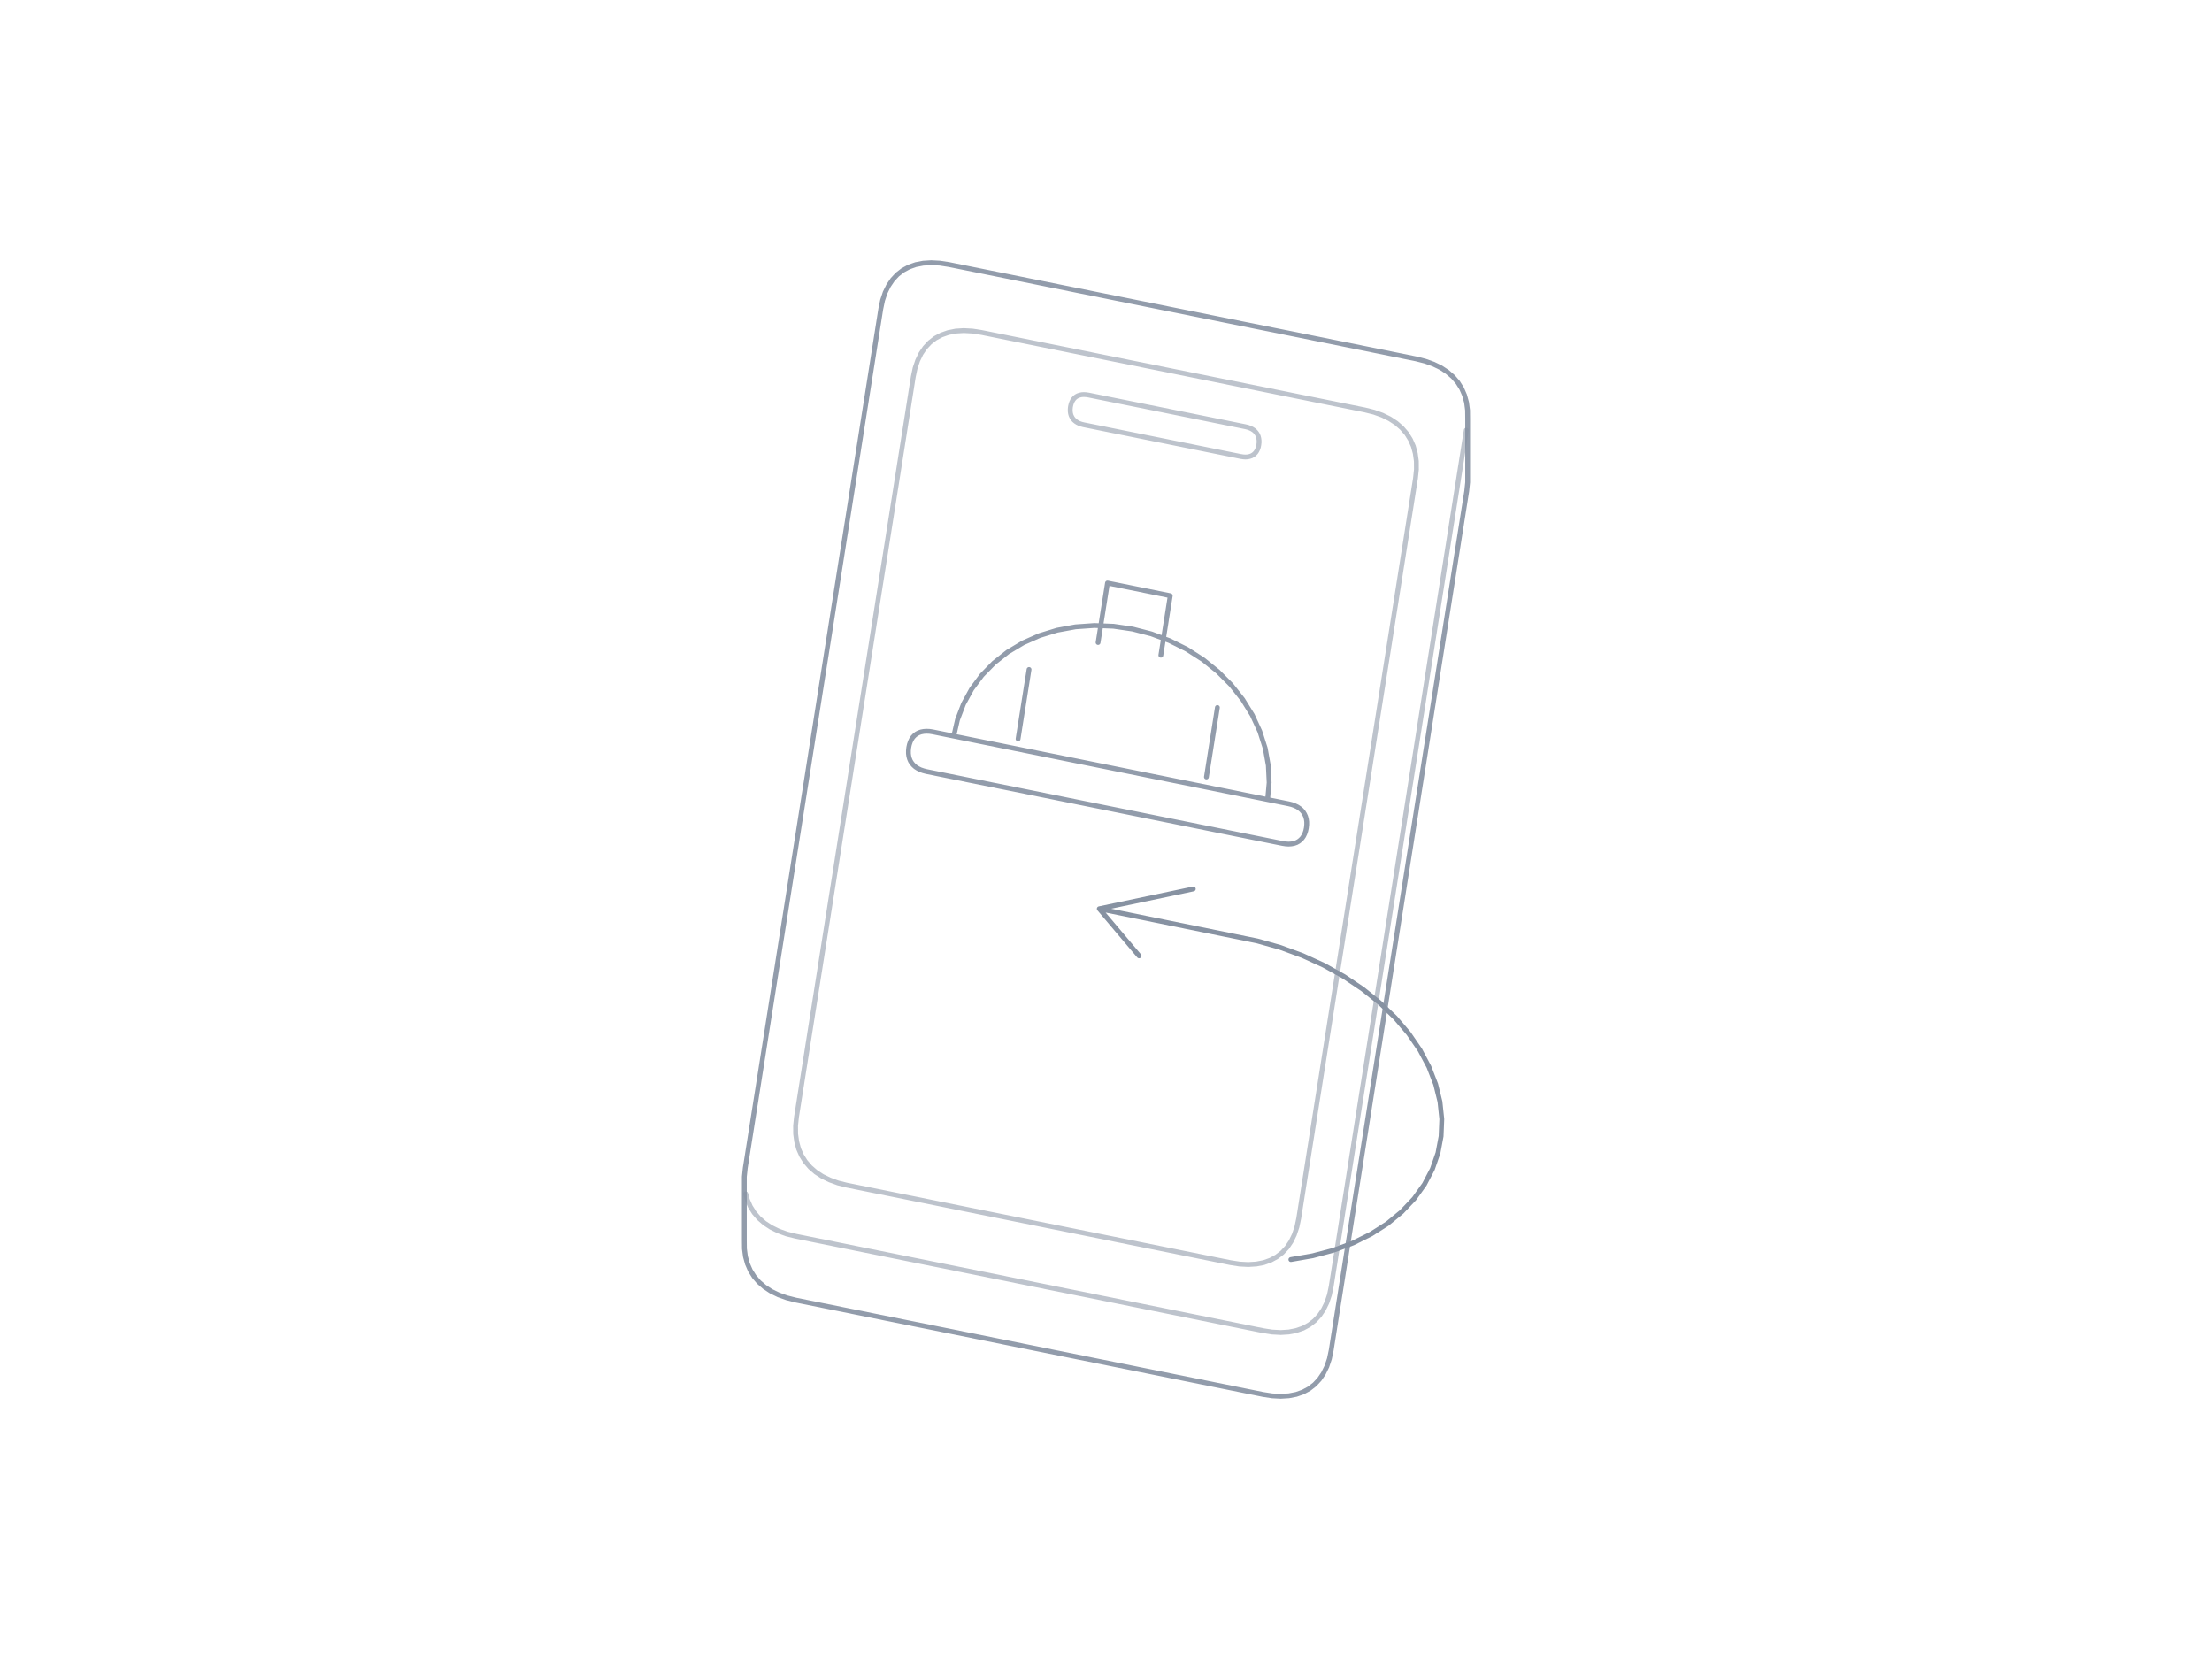
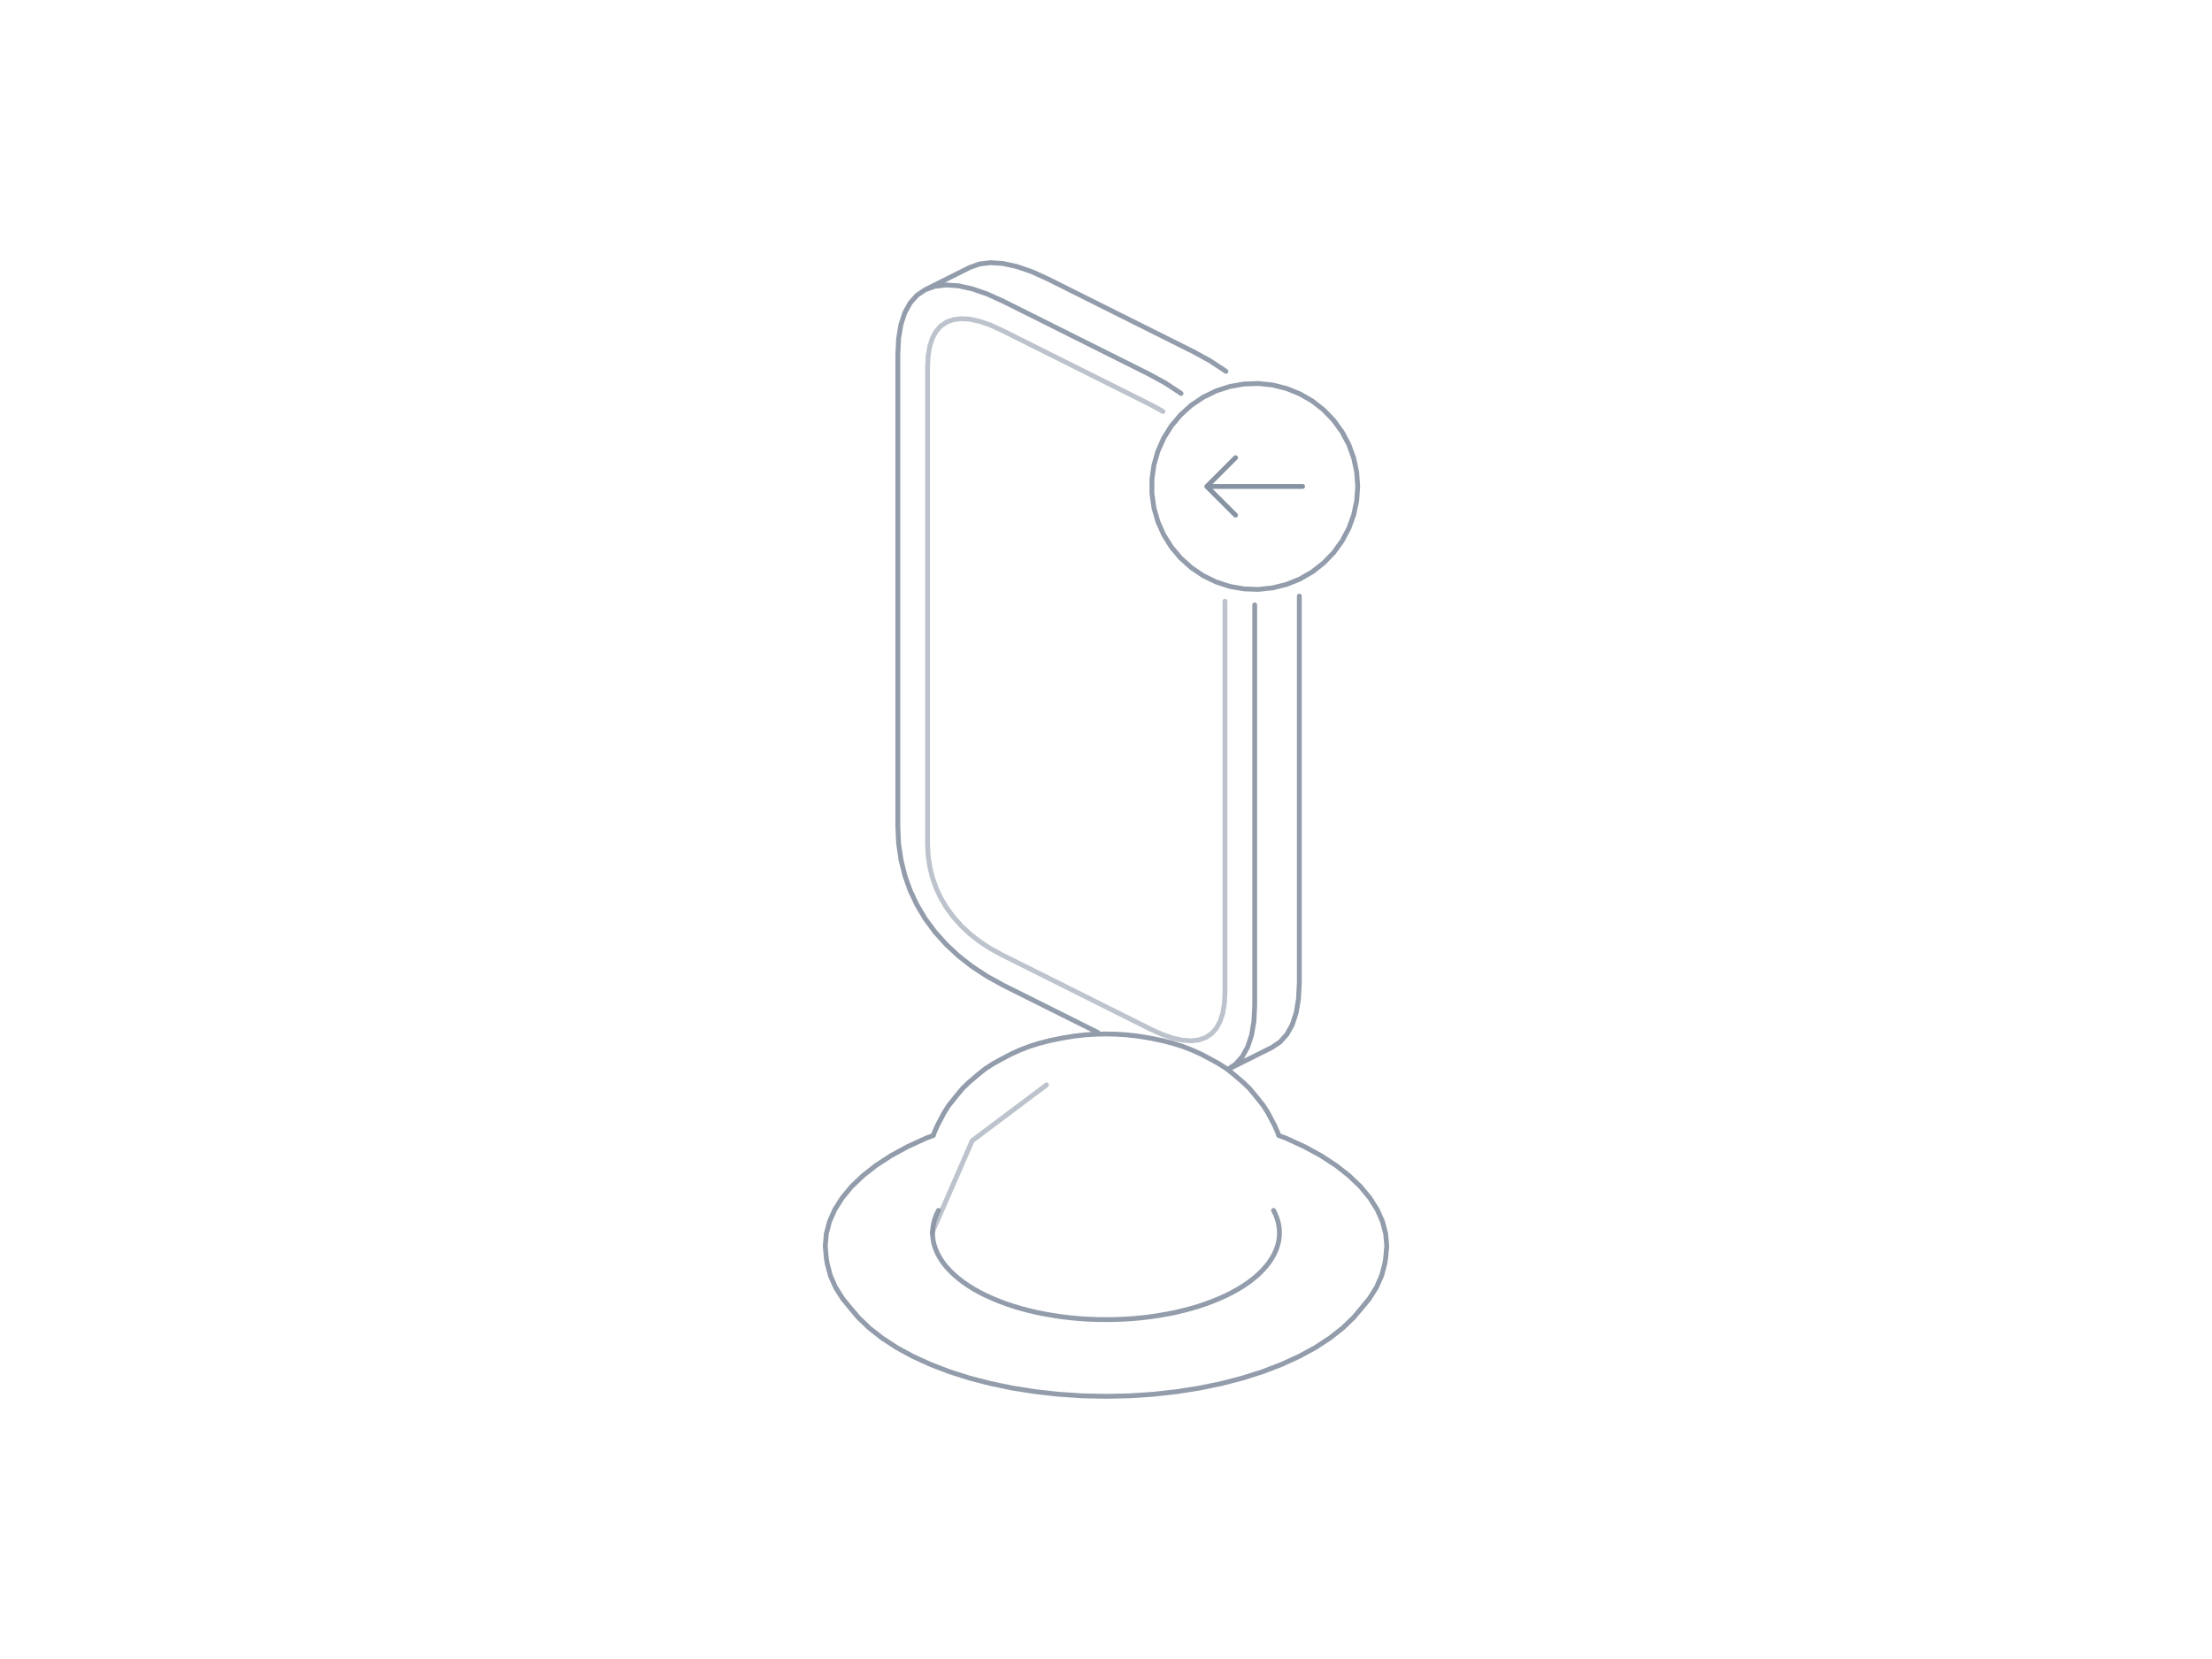
<svg xmlns="http://www.w3.org/2000/svg" viewBox="0 0 480 360" role="img" color="#8792a2" fill="none" stroke="currentColor" stroke-width="1.05" stroke-linecap="round" stroke-linejoin="round">
-   <path vector-effect="non-scaling-stroke" stroke-opacity=".55" d="M274.05,288.74 276.05,289.05 277.92,289.15 279.67,289.04 281.28,288.72 282.76,288.21 284.09,287.49 285.28,286.57 286.31,285.46 287.19,284.16 287.92,282.67 288.48,280.99 288.87,279.12 318.18,93.34 M161.82,259.06 162.19,260.39 162.82,261.83 163.65,263.16 164.68,264.35 165.91,265.42 167.32,266.34 168.93,267.13 170.72,267.77 172.69,268.26 274.05,288.74 M267.00,273.99 269.00,274.30 270.88,274.40 272.62,274.29 274.24,273.98 275.71,273.46 277.04,272.74 278.23,271.83 279.27,270.72 280.15,269.41 280.87,267.92 281.43,266.24 281.82,264.38 307.16,103.79 307.36,101.88 307.35,100.09 307.12,98.40 306.70,96.84 306.06,95.39 305.23,94.06 304.20,92.87 302.98,91.81 301.56,90.88 299.95,90.09 298.16,89.45 296.19,88.96 213.00,72.15 211.00,71.84 209.12,71.74 207.38,71.85 205.76,72.17 204.29,72.69 202.96,73.40 201.77,74.32 200.73,75.43 199.85,76.73 199.13,78.23 198.57,79.91 198.18,81.77 172.84,242.36 172.64,244.27 172.65,246.06 172.88,247.74 173.30,249.31 173.94,250.76 174.77,252.08 175.80,253.28 177.02,254.34 178.44,255.27 180.05,256.05 181.84,256.70 183.81,257.19 267.00,273.99 M269.25,99.06 269.78,99.14 270.27,99.17 270.73,99.14 271.16,99.05 271.55,98.92 271.90,98.73 272.21,98.49 272.49,98.19 272.72,97.85 272.91,97.46 273.06,97.01 273.16,96.52 273.16,96.51 273.22,96.01 273.21,95.54 273.15,95.10 273.04,94.68 272.87,94.30 272.65,93.95 272.38,93.63 272.06,93.35 271.69,93.11 271.26,92.90 270.79,92.73 270.27,92.60 236.21,85.72 235.68,85.64 235.18,85.61 234.72,85.64 234.30,85.73 233.91,85.86 233.56,86.05 233.24,86.29 232.97,86.59 232.74,86.93 232.55,87.32 232.40,87.77 232.29,88.26 232.29,88.27 232.24,88.77 232.24,89.24 232.30,89.69 232.41,90.10 232.58,90.48 232.80,90.83 233.07,91.15 233.40,91.43 233.77,91.67 234.19,91.88 234.67,92.05 235.19,92.18 269.25,99.06" />
-   <path vector-effect="non-scaling-stroke" stroke-opacity=".9" d="M191.13,67.03 161.72,253.44 161.52,255.34 161.52,269.19 161.54,270.99 161.76,272.67 162.19,274.24 162.82,275.69 163.65,277.01 164.68,278.21 165.91,279.27 167.32,280.20 168.93,280.98 170.72,281.62 172.69,282.12 274.05,302.59 276.05,302.90 277.92,303.00 279.67,302.89 281.28,302.58 282.76,302.06 284.09,301.34 285.28,300.42 286.31,299.31 287.19,298.01 287.92,296.52 288.48,294.84 288.87,292.97 318.28,106.56 318.48,104.66 318.48,90.81 318.46,89.01 318.24,87.33 317.81,85.76 317.18,84.31 316.35,82.99 315.32,81.79 314.09,80.73 312.68,79.80 311.07,79.02 309.28,78.38 307.31,77.88 205.95,57.41 203.95,57.10 202.08,57.00 200.33,57.11 198.72,57.42 197.24,57.94 195.91,58.66 194.72,59.58 193.69,60.69 192.81,61.99 192.08,63.48 191.52,65.16 191.13,67.03 M275.07,173.50 275.40,169.82 275.22,166.09 274.55,162.37 273.38,158.71 271.75,155.17 269.66,151.79 267.16,148.63 264.28,145.74 261.05,143.14 257.54,140.89 253.78,139.02 249.84,137.55 245.77,136.50 241.63,135.89 237.48,135.73 233.38,136.02 229.40,136.75 225.58,137.92 221.99,139.51 218.68,141.49 215.69,143.85 213.07,146.53 210.86,149.50 209.09,152.73 207.78,156.16 206.96,159.74 M278.26,183.02 278.97,183.13 279.63,183.17 280.24,183.13 280.81,183.02 281.33,182.84 281.80,182.58 282.21,182.26 282.58,181.87 282.89,181.41 283.14,180.89 283.34,180.30 283.48,179.64 283.48,179.63 283.55,178.96 283.55,178.33 283.47,177.74 283.32,177.19 283.09,176.68 282.80,176.21 282.44,175.79 282.01,175.42 281.51,175.09 280.94,174.82 280.31,174.59 279.62,174.42 202.42,158.82 201.71,158.71 201.05,158.68 200.44,158.72 199.87,158.83 199.35,159.01 198.88,159.26 198.47,159.58 198.10,159.97 197.79,160.43 197.54,160.96 197.34,161.55 197.20,162.20 197.20,162.21 197.13,162.88 197.13,163.51 197.21,164.11 197.36,164.66 197.58,165.17 197.88,165.63 198.24,166.05 198.67,166.43 199.17,166.75 199.73,167.03 200.36,167.25 201.06,167.43 278.26,183.02 M238.28,139.42 240.32,126.51 253.94,129.27 251.90,142.18 M220.92,160.34 223.30,145.28 M261.79,168.60 264.17,153.53" />
-   <path vector-effect="non-scaling-stroke" stroke-opacity="1" d="M280.12,273.32 284.85,272.50 289.36,271.30 293.59,269.73 297.50,267.79 301.05,265.53 304.18,262.95 306.88,260.10 309.10,257.00 310.83,253.68 312.04,250.19 312.72,246.56 312.87,242.84 312.47,239.06 311.54,235.28 310.08,231.52 308.12,227.83 305.67,224.26 302.77,220.85 299.43,217.63 295.71,214.64 291.65,211.91 287.28,209.47 282.66,207.36 277.84,205.59 272.87,204.19 267.82,203.16 238.54,197.20 M258.94,192.90 238.54,197.20 247.18,207.42" />
+   <path vector-effect="non-scaling-stroke" stroke-opacity=".55" d="M249.78,223.38 252.25,224.49 254.53,225.28 256.61,225.73 258.50,225.86 260.17,225.66 261.64,225.14 262.90,224.30 263.94,223.14 264.75,221.66 265.34,219.87 265.69,217.77 265.81,215.36 265.81,130.47 M252.37,89.30 252.25,89.21 249.78,87.86 217.32,71.63 214.85,70.51 212.57,69.73 210.48,69.27 208.60,69.15 206.92,69.35 205.45,69.87 204.19,70.71 203.16,71.87 202.34,73.34 201.76,75.13 201.40,77.24 201.28,79.65 201.28,183.09 201.40,185.62 201.76,188.08 202.34,190.46 203.16,192.75 204.19,194.95 205.45,197.04 206.92,199.03 208.60,200.91 210.48,202.67 212.57,204.30 214.85,205.79 217.32,207.15 249.78,223.38 M202.25,267.53 210.96,247.53 227.09,235.43" />
+   <path vector-effect="non-scaling-stroke" stroke-opacity=".9" d="M200.78,62.87 198.99,64.07 197.51,65.73 196.35,67.83 195.51,70.39 195.00,73.40 194.83,76.84 194.83,179.45 195.00,183.06 195.51,186.57 196.35,189.97 197.51,193.24 198.99,196.38 200.78,199.38 202.88,202.22 205.28,204.90 207.97,207.41 210.95,209.74 214.21,211.87 217.74,213.81 238.23,224.05 M266.74,231.92 275.99,227.30 277.78,226.10 279.26,224.44 280.43,222.33 281.27,219.77 281.77,216.77 281.95,213.33 281.95,129.35 M266.03,80.59 265.82,80.43 262.57,78.29 259.04,76.36 227.42,60.55 223.89,58.95 220.63,57.83 217.65,57.18 214.96,57.00 212.56,57.28 210.46,58.03 200.78,62.87 M266.69,231.88 268.10,230.94 269.58,229.28 270.75,227.17 271.59,224.61 272.10,221.61 272.27,218.17 272.27,131.26 M256.29,85.38 256.14,85.27 252.89,83.13 249.36,81.20 217.74,65.39 214.21,63.79 210.95,62.67 207.97,62.02 205.28,61.84 202.88,62.12 200.78,62.87 198.99,64.07 197.51,65.73 196.35,67.83 195.51,70.39 195.00,73.40 194.83,76.84 194.83,179.45 195.00,183.06 195.51,186.57 196.35,189.97 197.51,193.24 198.99,196.38 200.78,199.38 202.88,202.22 205.28,204.90 207.97,207.41 210.95,209.74 214.21,211.87 217.74,213.81 238.23,224.05 M231.19,225.14 230.05,225.34 227.71,225.83 225.46,226.41 223.32,227.09 221.30,227.87 219.43,228.72 217.41,229.78 215.53,230.81 213.83,231.91 212.34,233.09 210.25,234.87 208.87,236.20 207.72,237.58 205.83,239.94 204.88,241.45 203.41,244.23 202.70,245.85 202.55,246.38 200.84,247.03 196.92,248.83 193.33,250.79 190.09,252.90 187.24,255.14 184.78,257.49 182.75,259.95 181.15,262.48 180.00,265.08 179.31,267.71 179.08,270.37 179.31,273.02 179.49,274.15 180.18,276.78 181.32,279.37 182.92,281.89 184.95,284.34 185.22,284.65 186.24,285.87 188.63,288.17 191.41,290.35 194.56,292.41 198.05,294.31 201.87,296.06 205.98,297.64 210.34,299.03 214.93,300.22 219.71,301.21 224.65,301.99 229.70,302.55 234.83,302.89 240.00,303.00 245.17,302.89 250.30,302.55 255.35,301.99 260.29,301.21 265.07,300.22 269.66,299.03 274.02,297.64 278.13,296.06 281.95,294.31 285.44,292.41 288.59,290.35 291.37,288.17 293.76,285.87 294.78,284.65 295.05,284.34 297.08,281.89 298.68,279.37 299.82,276.78 300.51,274.15 300.69,273.02 300.92,270.37 300.69,267.71 300.00,265.08 298.85,262.48 297.25,259.95 295.22,257.49 292.76,255.14 289.91,252.90 286.67,250.79 283.08,248.83 279.16,247.03 277.45,246.38 277.30,245.85 276.59,244.23 275.12,241.45 274.17,239.94 272.28,237.58 271.13,236.20 269.75,234.87 267.66,233.09 266.17,231.91 264.47,230.81 262.59,229.78 260.57,228.72 258.70,227.87 256.68,227.09 254.54,226.41 252.29,225.83 249.95,225.34 248.81,225.14 246.67,224.80 244.47,224.56 242.24,224.42 240.00,224.37 237.76,224.42 235.53,224.56 233.33,224.80 231.19,225.14 M276.36,262.66 276.81,263.59 277.16,264.53 277.42,265.48 277.58,266.44 277.64,267.40 277.61,268.35 277.48,269.31 277.25,270.26 276.92,271.20 276.50,272.14 275.98,273.06 275.38,273.97 274.67,274.86 273.88,275.73 273.00,276.59 272.04,277.41 270.99,278.22 269.87,278.99 268.66,279.74 267.38,280.45 266.03,281.13 264.61,281.77 263.13,282.38 261.59,282.95 260.00,283.48 258.35,283.97 256.65,284.41 254.91,284.82 253.13,285.17 251.32,285.48 249.48,285.75 247.61,285.97 245.73,286.14 243.83,286.26 241.92,286.33 240.00,286.35 238.08,286.33 236.17,286.26 234.27,286.14 232.39,285.97 230.52,285.75 228.68,285.48 226.87,285.17 225.09,284.82 223.35,284.41 221.65,283.97 220.00,283.48 218.41,282.95 216.87,282.38 215.39,281.77 213.97,281.13 212.62,280.45 211.34,279.74 210.13,278.99 209.01,278.22 207.96,277.41 207.00,276.59 206.12,275.73 205.33,274.86 204.62,273.97 204.02,273.06 203.50,272.14 203.08,271.20 202.75,270.26 202.52,269.31 202.39,268.35 202.36,267.40 202.42,266.44 202.58,265.48 202.84,264.53 203.19,263.59 203.64,262.66 M273.05,83.22 269.93,83.33 266.86,83.87 263.89,84.83 261.09,86.20 258.50,87.94 256.19,90.03 254.18,92.42 252.53,95.06 251.26,97.91 250.40,100.91 249.97,104.00 249.97,107.12 250.40,110.21 250.40,110.21 251.26,113.20 252.53,116.05 254.18,118.70 256.19,121.09 258.50,123.17 261.09,124.92 263.89,126.28 266.86,127.25 269.93,127.79 273.05,127.90 276.15,127.57 279.17,126.82 282.07,125.65 284.77,124.09 287.22,122.17 289.39,119.93 291.22,117.40 292.69,114.65 293.75,111.72 294.40,108.67 294.62,105.56 294.62,105.56 294.40,102.45 293.75,99.40 292.69,96.47 291.22,93.71 289.39,91.19 287.22,88.94 284.77,87.02 282.07,85.47 279.17,84.30 276.15,83.54 273.05,83.22 M294.62,105.56 294.40,102.45 293.75,99.40 292.69,96.47 291.22,93.71 289.39,91.19 287.22,88.94 284.77,87.02 282.07,85.47 279.17,84.30 276.15,83.54 273.05,83.22 269.93,83.33 266.86,83.87 263.89,84.83 261.09,86.20 258.50,87.94 256.19,90.03 254.18,92.42 252.53,95.06 251.26,97.91 250.40,100.91 249.97,104.00 249.97,107.12 250.40,110.21 251.26,113.20 252.53,116.05 254.18,118.70 256.19,121.09 258.50,123.17 261.09,124.92 263.89,126.28 266.86,127.25 269.93,127.79 273.05,127.90 276.15,127.57 279.17,126.82 282.07,125.65 284.77,124.09 287.22,122.17 289.39,119.93 291.22,117.40 292.69,114.65 293.75,111.72 294.40,108.67 294.62,105.56" />
+   <path vector-effect="non-scaling-stroke" stroke-opacity="1" d="M282.66,105.56 261.87,105.56 M268.11,99.32 261.87,105.56 268.11,111.79" />
</svg>
